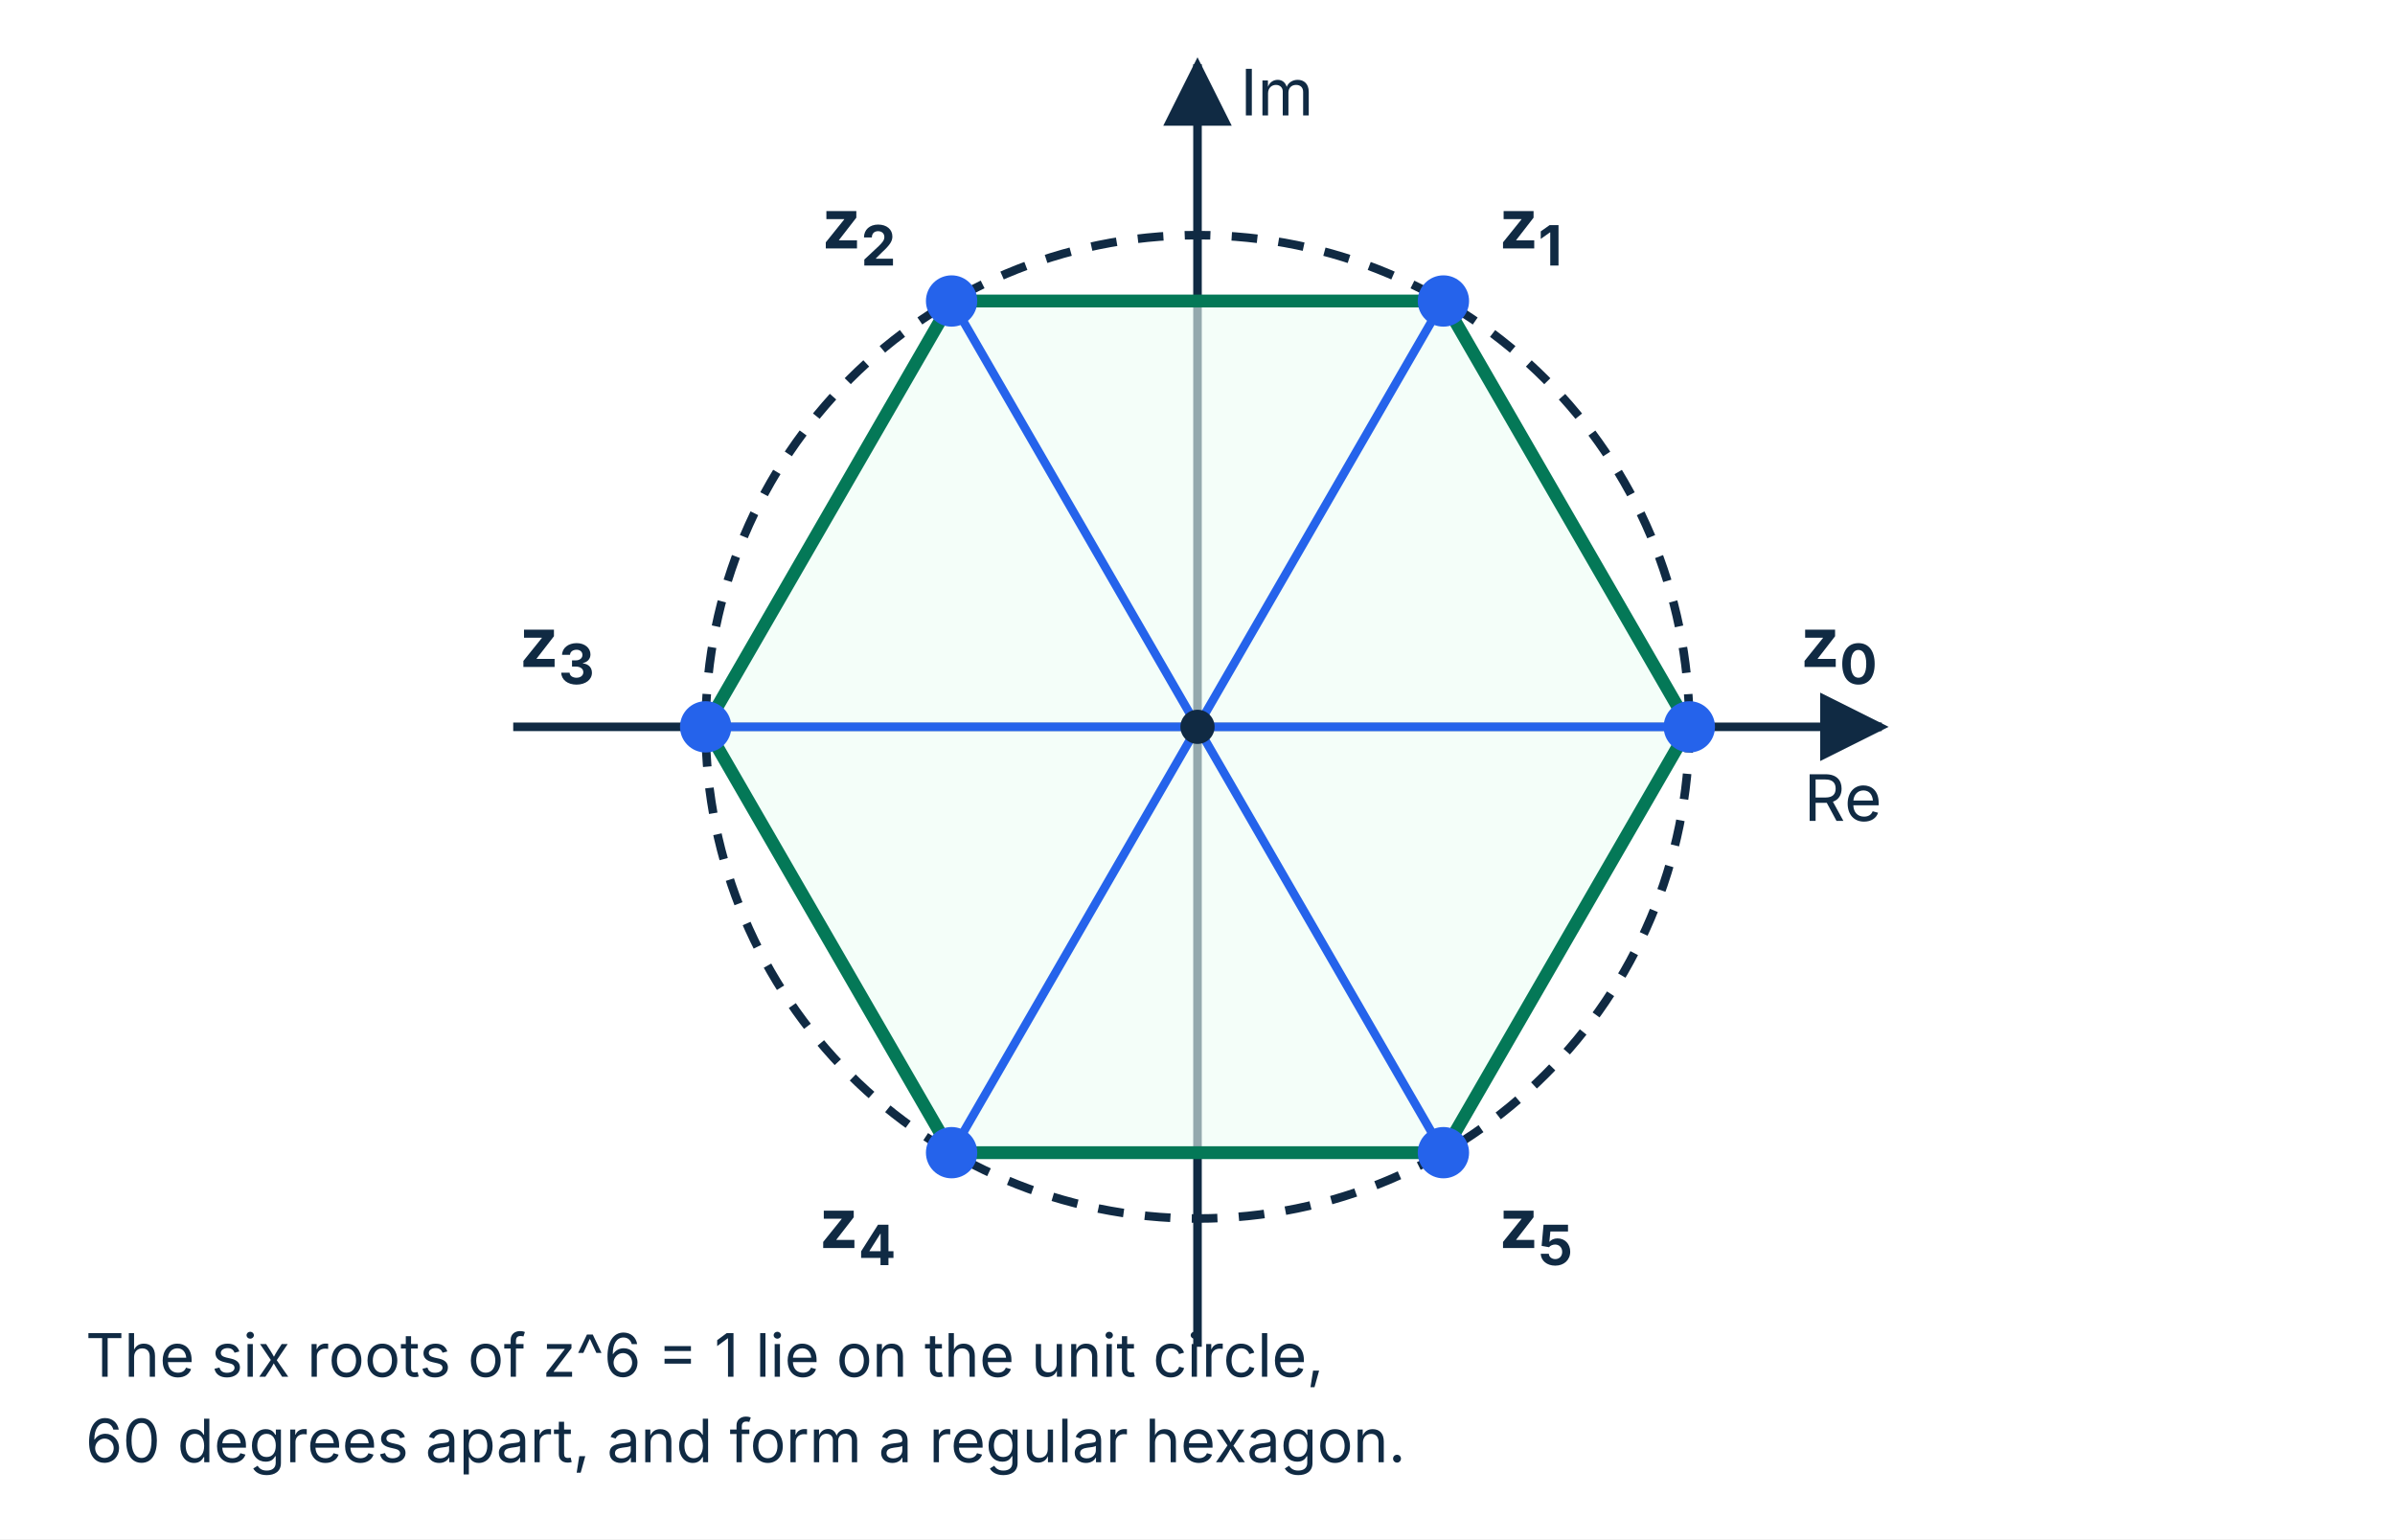
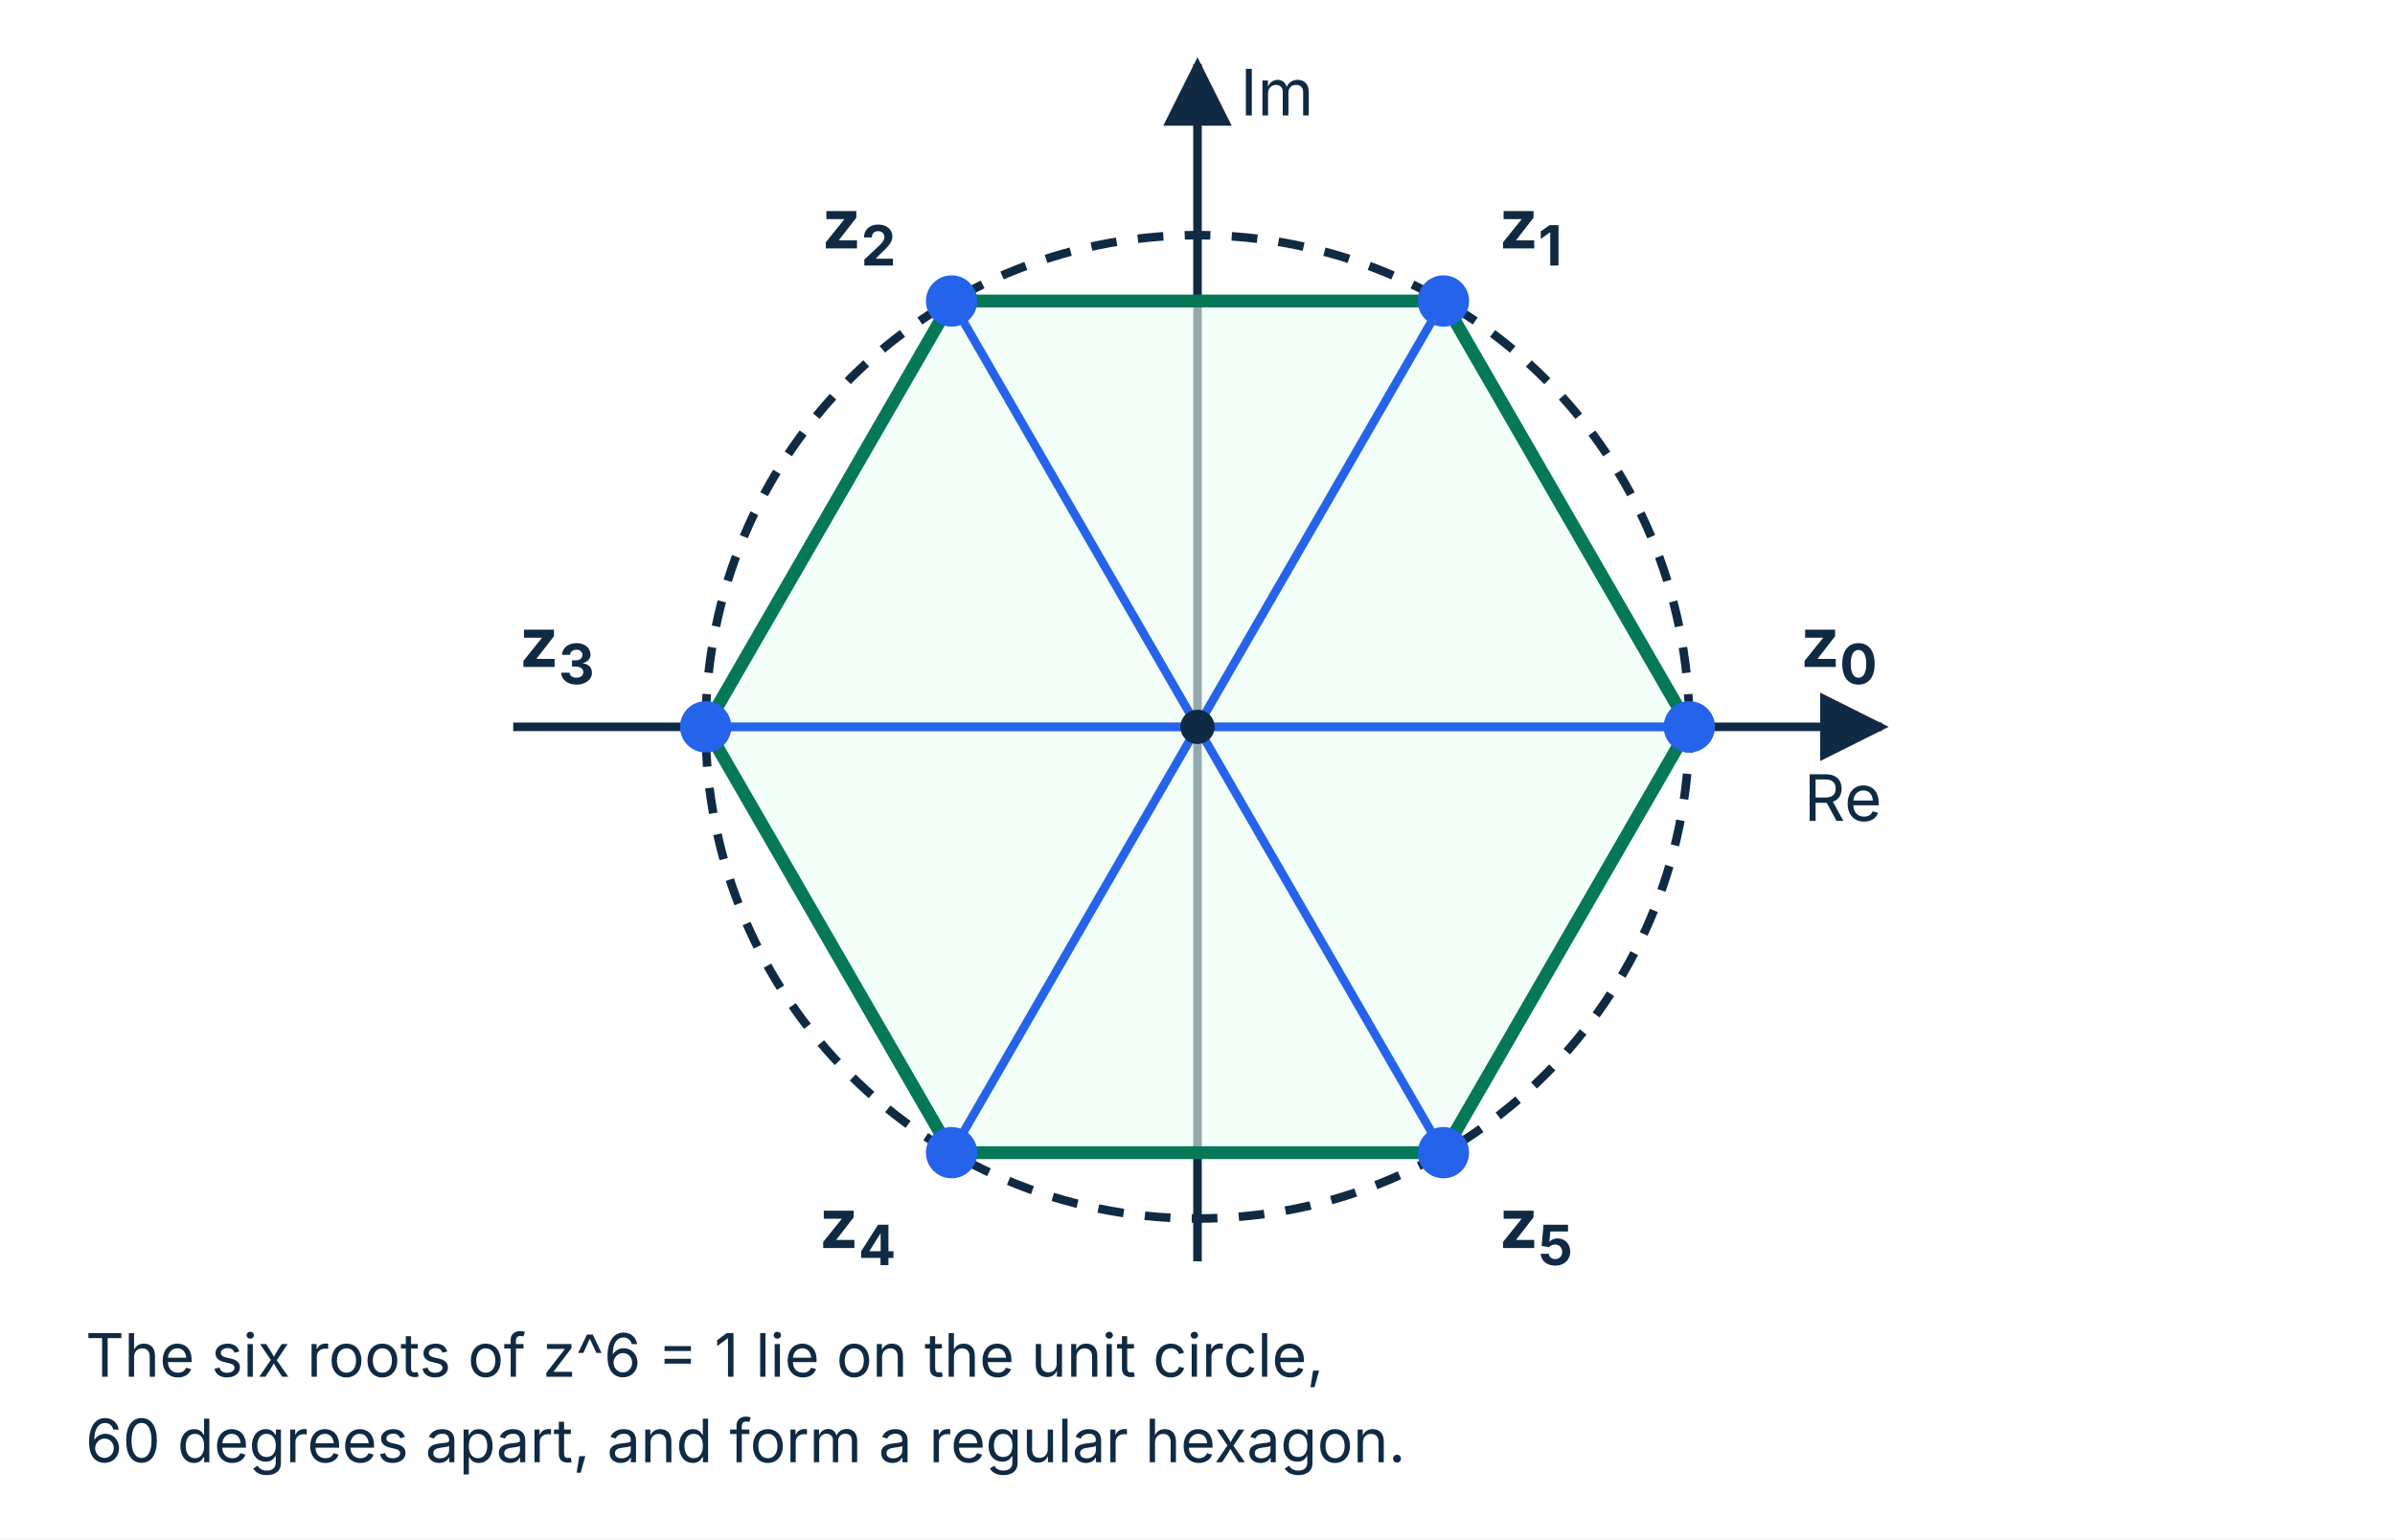
<svg xmlns="http://www.w3.org/2000/svg" viewBox="0 0 560 360" role="img">
  <defs>
    <marker id="a" viewBox="0 0 10 10" refX="9" refY="5" markerWidth="8" markerHeight="8" orient="auto-start-reverse">
      <path d="M0,0 L10,5 L0,10 z" fill="#102A43" />
    </marker>
    <marker id="b" viewBox="0 0 10 10" refX="9" refY="5" markerWidth="8" markerHeight="8" orient="auto-start-reverse">
      <path d="M0,0 L10,5 L0,10 z" fill="#2563EB" />
    </marker>
    <marker id="g" viewBox="0 0 10 10" refX="9" refY="5" markerWidth="8" markerHeight="8" orient="auto-start-reverse">
      <path d="M0,0 L10,5 L0,10 z" fill="#047857" />
    </marker>
  </defs>
  <rect width="560" height="360" fill="#ffffff" />
  <circle cx="280" cy="170" r="115" fill="none" stroke="#102A43" stroke-width="2" stroke-dasharray="6 5" />
  <line x1="120.0" y1="170.0" x2="440.0" y2="170.0" stroke="#102A43" stroke-width="2" marker-end="url(#a)" />
-   <line x1="280.0" y1="315.0" x2="280.0" y2="15.0" stroke="#102A43" stroke-width="2" marker-end="url(#a)" />
+   <line x1="280.0" y1="295.0" x2="280.0" y2="15.0" stroke="#102A43" stroke-width="2" marker-end="url(#a)" />
  <polygon points="395.0,170.0 337.5,70.4 222.5,70.4 165.0,170.0 222.5,269.6 337.5,269.6" fill="#ECFDF5" fill-opacity="0.6" stroke="#047857" stroke-width="3" />
  <line x1="280.0" y1="170.0" x2="395.0" y2="170.0" stroke="#2563EB" stroke-width="2" />
  <line x1="280.0" y1="170.0" x2="337.5" y2="70.4" stroke="#2563EB" stroke-width="2" />
  <line x1="280.0" y1="170.0" x2="222.5" y2="70.4" stroke="#2563EB" stroke-width="2" />
  <line x1="280.0" y1="170.0" x2="165.0" y2="170.0" stroke="#2563EB" stroke-width="2" />
  <line x1="280.0" y1="170.0" x2="222.5" y2="269.6" stroke="#2563EB" stroke-width="2" />
  <line x1="280.0" y1="170.0" x2="337.5" y2="269.6" stroke="#2563EB" stroke-width="2" />
  <circle cx="395.0" cy="170.0" r="6" fill="#2563EB" />
  <text x="421.0" y="156.0" font-family="Inter, Arial, sans-serif" font-size="16" fill="#102A43" text-anchor="start" font-weight="700">z<tspan font-size="13" dy="4">0</tspan>
  </text>
  <circle cx="337.5" cy="70.4" r="6" fill="#2563EB" />
  <text x="350.5" y="58.1" font-family="Inter, Arial, sans-serif" font-size="16" fill="#102A43" text-anchor="start" font-weight="700">z<tspan font-size="13" dy="4">1</tspan>
  </text>
  <circle cx="222.5" cy="70.4" r="6" fill="#2563EB" />
  <text x="209.5" y="58.1" font-family="Inter, Arial, sans-serif" font-size="16" fill="#102A43" text-anchor="end" font-weight="700">z<tspan font-size="13" dy="4">2</tspan>
  </text>
  <circle cx="165.0" cy="170.0" r="6" fill="#2563EB" />
  <text x="139.0" y="156.0" font-family="Inter, Arial, sans-serif" font-size="16" fill="#102A43" text-anchor="end" font-weight="700">z<tspan font-size="13" dy="4">3</tspan>
  </text>
  <circle cx="222.5" cy="269.6" r="6" fill="#2563EB" />
  <text x="209.5" y="291.9" font-family="Inter, Arial, sans-serif" font-size="16" fill="#102A43" text-anchor="end" font-weight="700">z<tspan font-size="13" dy="4">4</tspan>
  </text>
  <circle cx="337.5" cy="269.6" r="6" fill="#2563EB" />
  <text x="350.5" y="291.9" font-family="Inter, Arial, sans-serif" font-size="16" fill="#102A43" text-anchor="start" font-weight="700">z<tspan font-size="13" dy="4">5</tspan>
  </text>
  <circle cx="280.0" cy="170.0" r="4" fill="#102A43" />
  <text x="440.0" y="192.0" font-family="Inter, Arial, sans-serif" font-size="15" fill="#102A43" text-anchor="end" font-weight="400">Re</text>
  <text x="290.0" y="27.0" font-family="Inter, Arial, sans-serif" font-size="15" fill="#102A43" text-anchor="start" font-weight="400">Im</text>
  <text x="20.0" y="322.0" font-family="Inter, Arial, sans-serif" font-size="14" fill="#102A43" text-anchor="start" font-weight="400">The six roots of z^6 = 1 lie on the unit circle,</text>
  <text x="20.0" y="342.0" font-family="Inter, Arial, sans-serif" font-size="14" fill="#102A43" text-anchor="start" font-weight="400">60 degrees apart, and form a regular hexagon.</text>
</svg>
